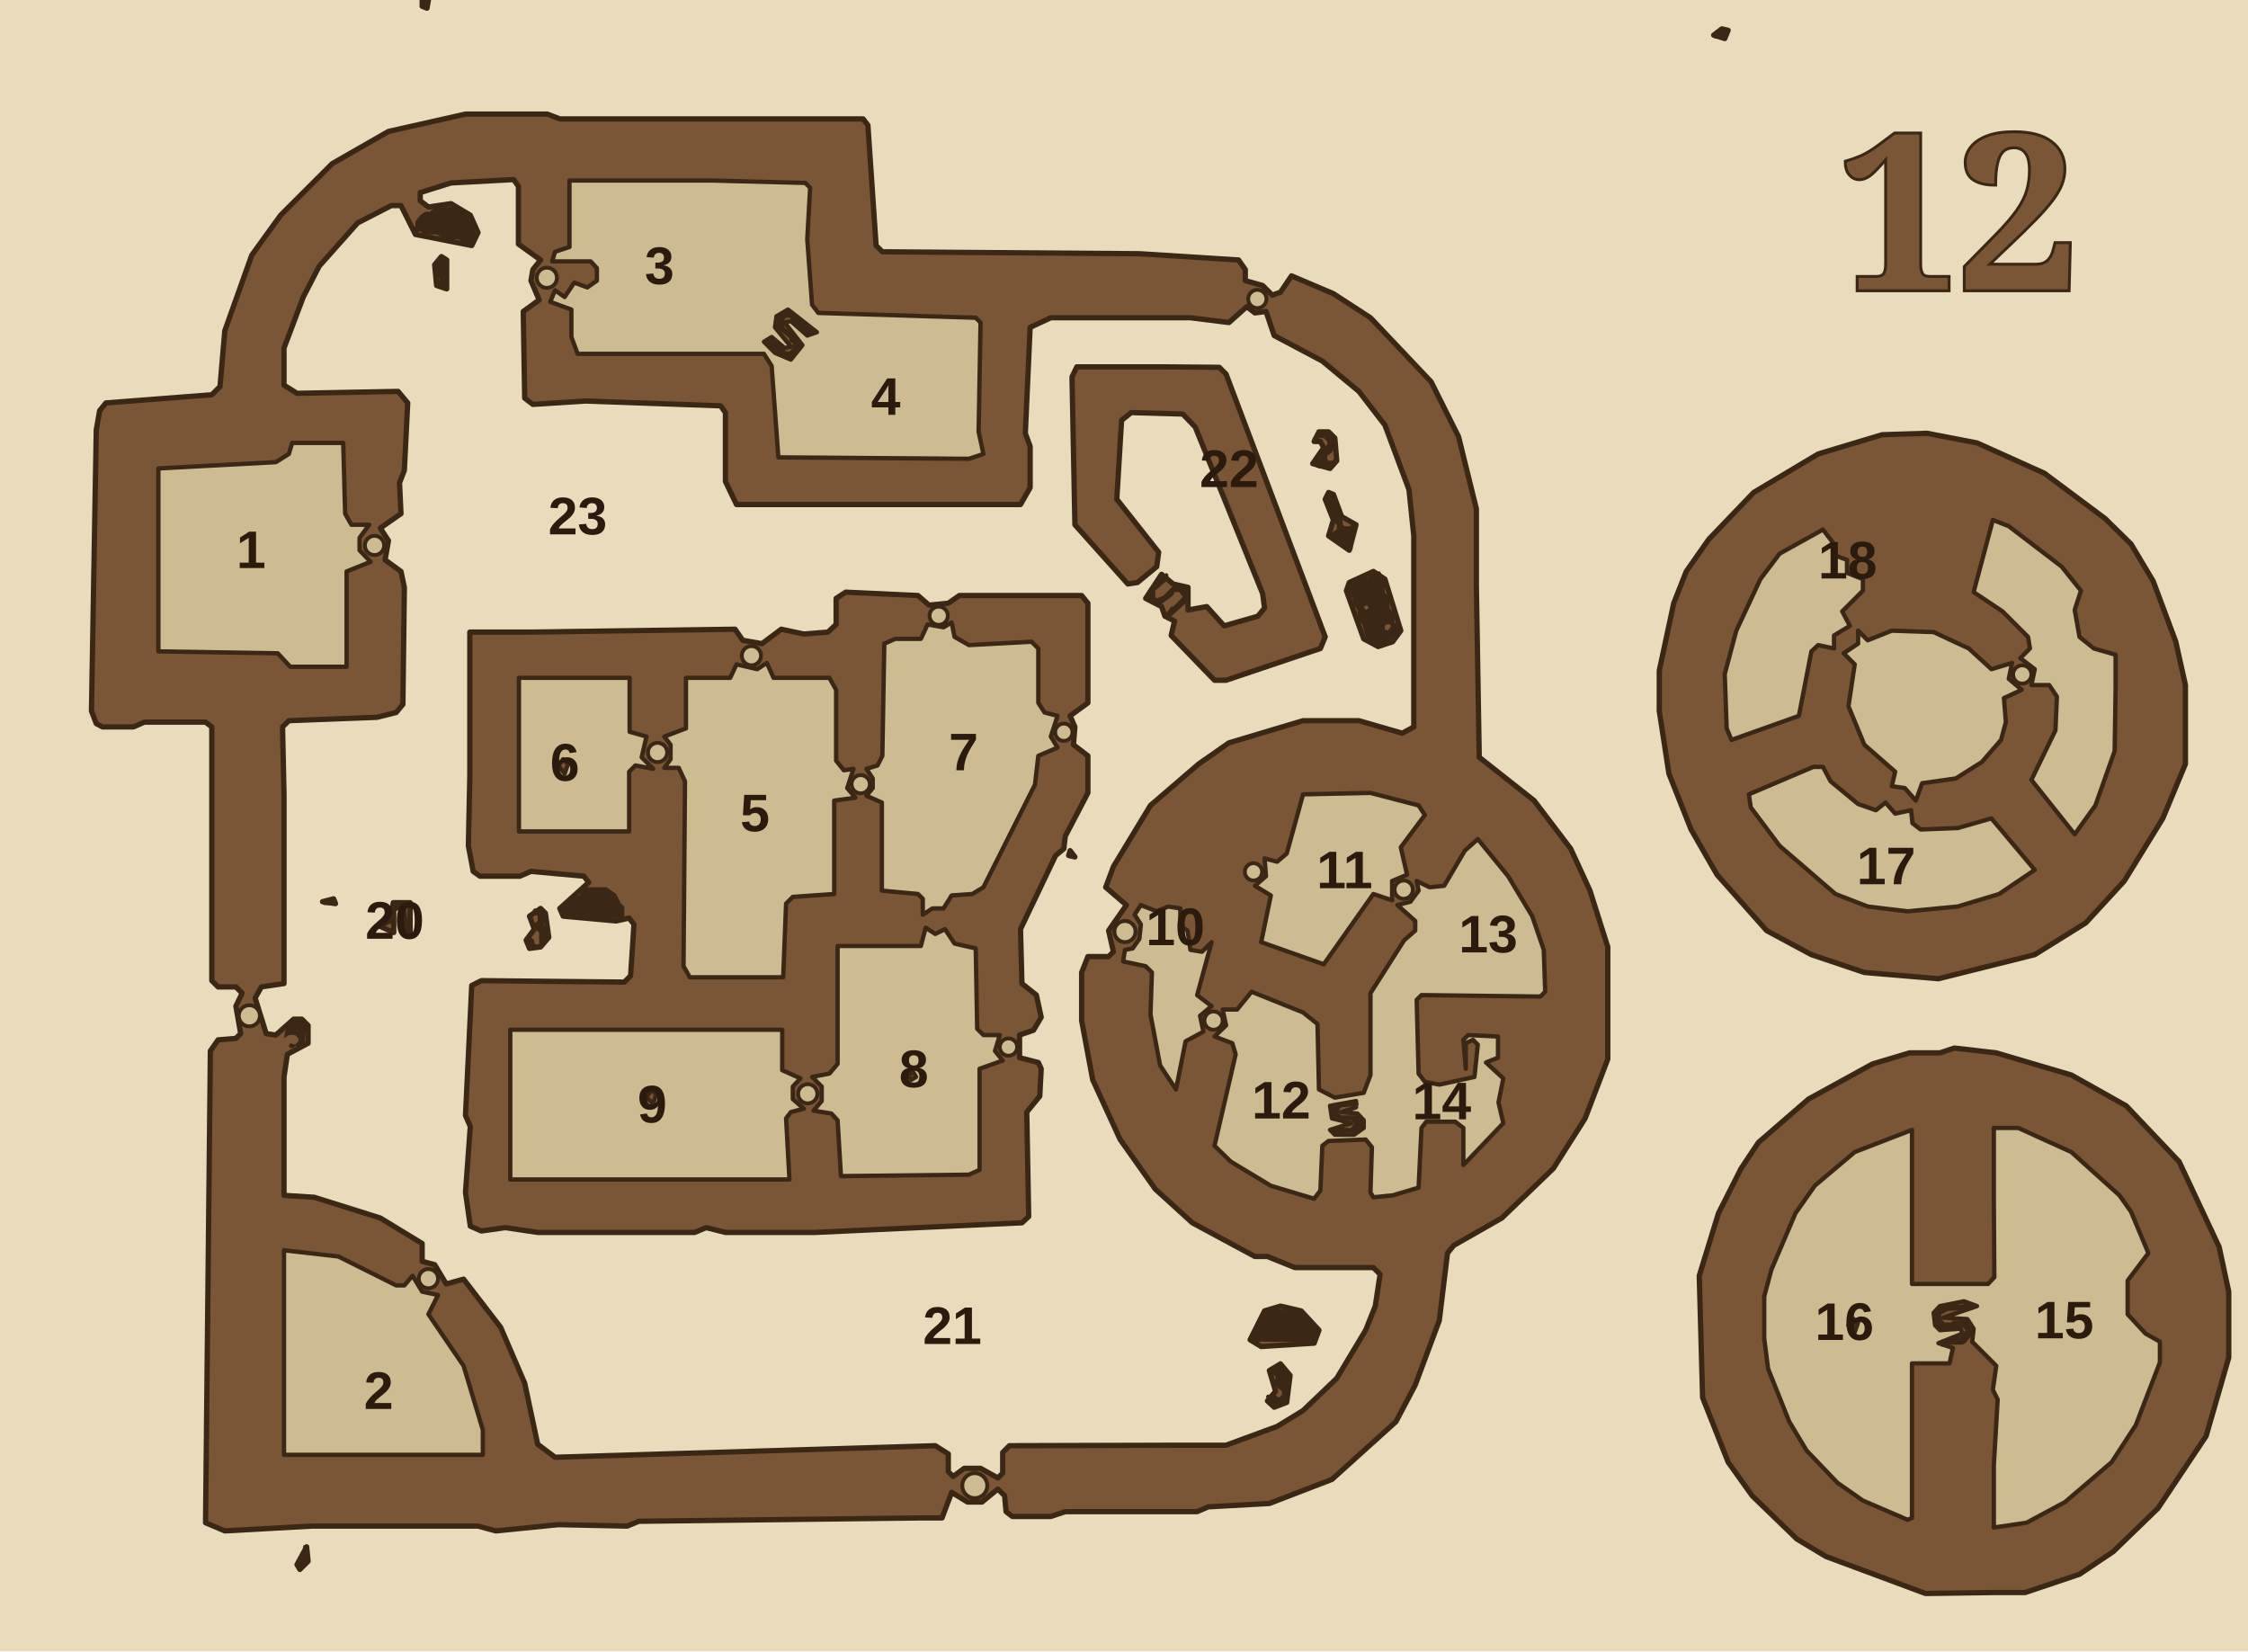
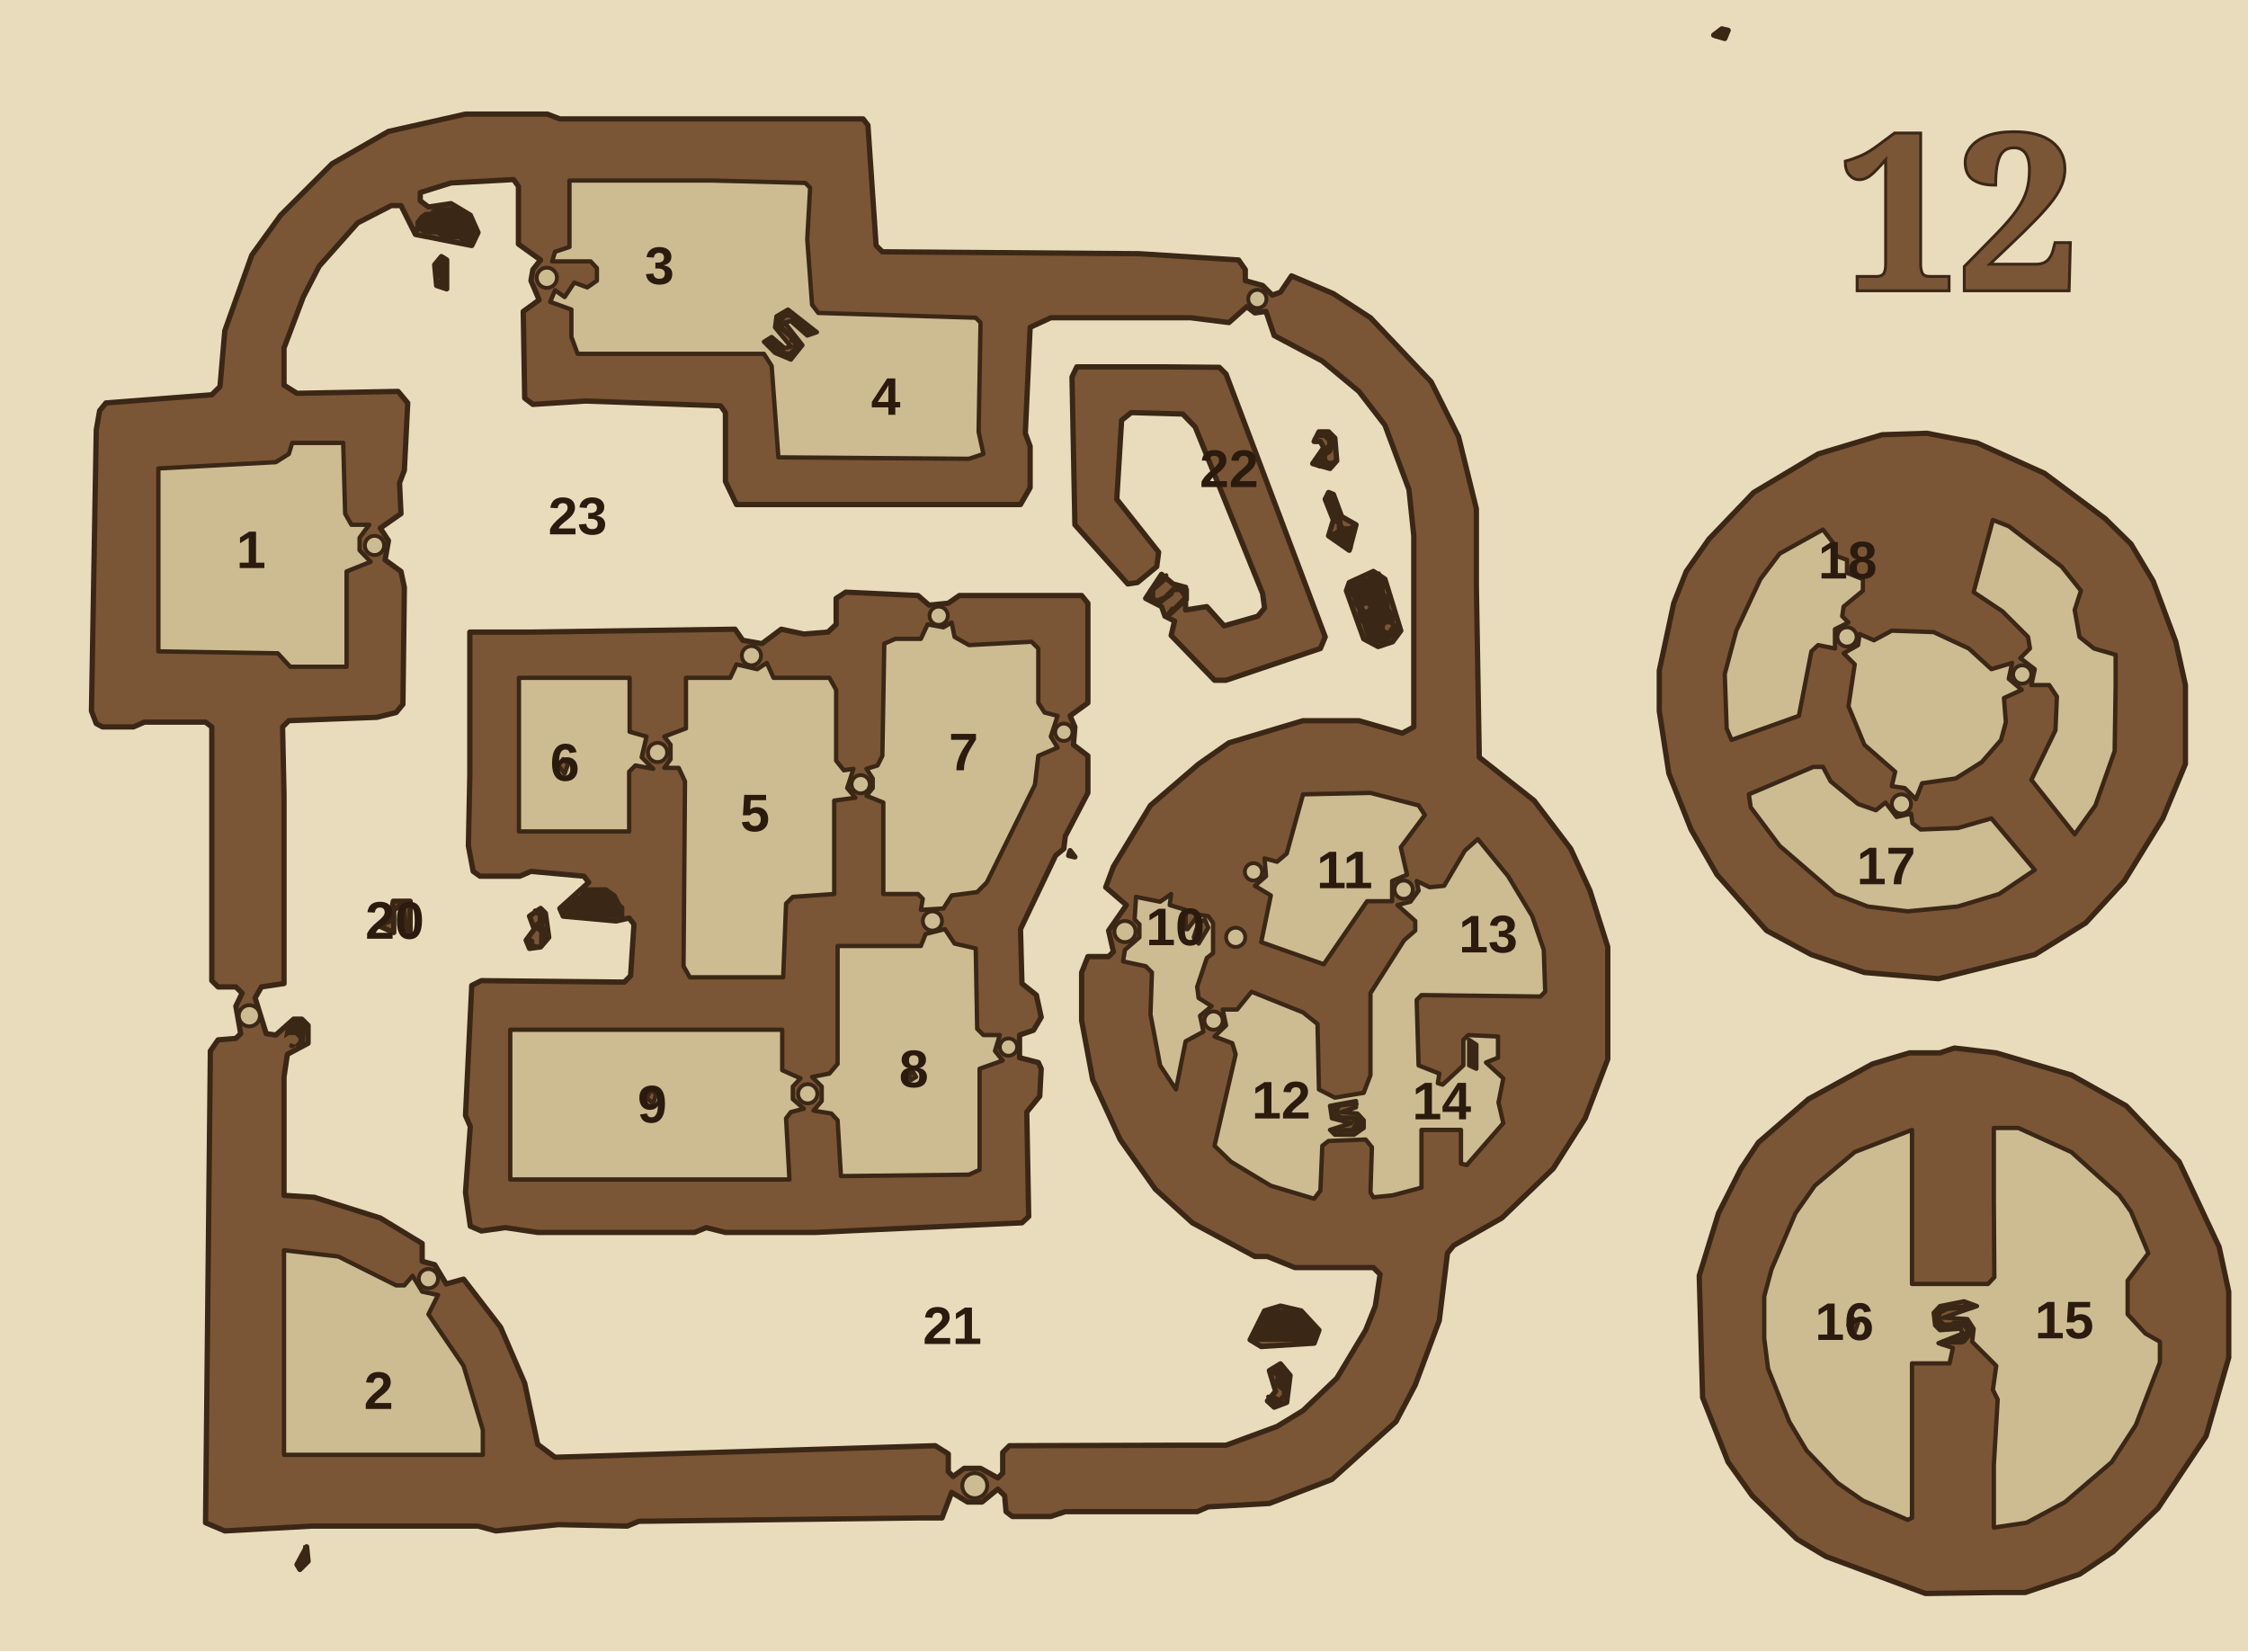
<svg xmlns="http://www.w3.org/2000/svg" viewBox="0 0 467 343" width="467" height="343">
  <rect width="467" height="343" fill="#e9dcbc" />
-   <path d="M63.7 321.3L61.7 325.0L62.3 326.0L64.0 324.3ZM266.0 283.3L263.7 284.7L265.0 289.0L263.3 291.0L264.7 292.3L267.3 291.3L268.0 285.7ZM259.7 278.3L262.0 279.7L273.0 279.0L274.0 276.3L270.3 272.3L266.0 271.3L262.7 272.3ZM396.7 218.7L389.0 221.0L375.7 228.3L365.3 237.3L361.7 242.7L357.0 252.0L353.0 265.0L353.7 290.3L359.0 303.7L364.0 310.7L373.3 319.7L379.3 323.3L400.0 331.0L414.0 330.8L420.7 330.8L432.0 327.0L439.0 322.3L448.3 313.3L458.3 298.3L463.0 282.0L463.0 268.3L461.0 259.0L452.7 241.3L441.7 229.7L430.3 223.3L414.7 218.7L406.0 217.7L403.0 218.7ZM112.3 188.7L110.0 190.3L111.0 193.0L109.3 195.3L110.0 197.0L112.3 196.7L114.0 194.7L113.3 189.7ZM81.7 187.5L81.0 191.3L78.7 192.3L81.8 193.7L81.8 189.0L83.7 187.7L84.3 193.0L85.2 193.7L85.2 187.5ZM67.0 187.3L69.7 187.7L69.3 186.7ZM222.3 176.7L222.0 177.7L223.3 178.0ZM224.7 123.7L199.3 123.7L197.0 125.3L193.0 125.7L190.7 123.7L175.7 123.0L173.7 124.3L173.7 129.7L172.0 131.3L167.0 131.7L162.3 130.7L158.3 133.7L154.3 133.0L152.7 130.7L110.3 131.3L97.6 131.3L97.6 150.3L97.6 161.0L97.3 175.7L98.3 181.0L99.7 182.0L108.0 182.0L110.3 181.0L121.3 182.0L122.3 183.3L116.3 188.7L117.0 190.3L128.0 191.3L130.7 190.7L131.7 192.0L131.0 202.7L129.7 204.0L100.0 203.7L98.0 204.7L96.7 231.7L97.7 234.0L96.7 247.7L97.7 254.7L100.0 255.7L105.0 255.0L111.7 256.0L144.3 256.0L146.7 255.0L150.7 256.0L169.3 256.0L212.3 254.0L213.7 252.7L213.3 231.0L216.0 227.7L216.3 222.0L215.7 220.7L211.8 219.7L211.8 215.0L214.7 214.0L216.3 211.3L215.3 206.7L212.3 204.3L212.0 193.0L219.3 177.7L221.0 176.3L221.3 173.7L226.0 164.7L226.0 157.0L223.0 154.7L223.3 151.0L222.3 148.7L226.0 146.0L226.0 125.3ZM285.3 118.7L280.3 121.0L279.7 122.7L283.3 132.7L286.3 134.3L289.3 133.3L291.0 131.0L287.7 120.3ZM276.0 102.3L275.3 103.7L277.0 108.0L276.0 111.3L280.3 114.3L281.7 109.0L278.7 107.3L277.0 102.7ZM391.0 90.3L377.7 94.3L364.3 102.3L355.0 112.0L350.3 118.7L347.7 125.3L344.7 139.3L344.7 147.7L346.7 160.7L351.3 172.3L356.7 181.7L367.0 193.3L376.3 198.3L387.3 202.0L402.7 203.3L422.7 198.3L433.3 191.7L441.3 183.0L449.3 170.0L454.0 158.7L454.0 142.3L452.0 133.3L447.3 120.7L442.7 113.0L437.3 107.7L424.7 98.3L410.7 92.0L400.3 90.0ZM274.0 89.7L273.0 91.7L274.3 91.7L275.0 93.0L272.7 96.3L276.3 97.3L277.7 95.7L277.3 91.0L276.0 89.7ZM223.7 76.2L222.7 78.3L223.3 109.0L234.3 121.3L236.3 121.0L240.3 117.7L240.7 114.7L232.0 103.7L233.0 87.3L235.0 85.7L245.7 86.0L248.3 88.7L262.3 123.3L262.7 126.3L261.3 128.0L254.3 130.0L250.7 126.0L246.8 126.7L246.8 122.0L243.7 121.3L241.3 119.3L238.0 124.3L241.3 126.0L242.0 128.0L244.0 129.0L243.3 132.0L252.3 141.3L254.7 141.3L274.3 134.7L275.3 132.3L254.7 77.7L253.3 76.3L241.3 76.2ZM91.7 53.3L90.3 55.0L90.7 59.3L92.8 60.0L92.8 54.0ZM69.0 34.0L58.3 44.7L52.3 53.0L46.7 68.7L45.7 80.3L44.0 82.0L22.0 83.7L20.7 85.3L20.0 89.3L19.0 147.7L20.0 150.3L21.3 151.0L27.7 151.0L30.0 150.0L42.7 150.0L44.0 151.0L44.0 203.7L45.3 205.0L49.0 205.0L50.3 206.3L49.0 209.0L50.0 214.7L49.0 215.7L45.3 216.0L43.7 218.3L42.7 316.3L46.7 318.0L64.7 317.0L99.3 317.0L103.0 318.0L116.0 316.7L130.3 317.0L132.7 316.0L191.3 315.3L195.7 315.3L197.7 310.0L201.0 312.0L204.0 312.0L207.3 309.3L208.7 310.7L209.0 314.0L210.3 315.0L218.3 315.0L221.3 314.0L248.7 314.0L251.0 313.0L263.7 312.3L276.7 307.3L290.0 295.3L294.0 287.7L299.0 274.3L300.7 260.3L302.0 258.7L312.0 253.0L322.7 242.7L329.3 232.3L334.0 220.0L334.0 196.7L330.3 185.0L326.3 176.3L318.7 166.3L307.3 157.3L306.7 121.7L306.7 105.7L303.0 90.7L297.3 79.3L284.7 66.0L277.0 61.0L268.3 57.3L266.0 60.7L264.3 61.3L262.3 59.3L258.7 58.3L258.7 56.0L257.3 54.0L236.7 52.7L183.3 52.3L182.0 51.0L180.3 26.0L179.3 24.7L116.3 24.7L113.7 23.7L96.7 23.7L80.7 27.3ZM74.3 46.3L81.3 42.7L83.3 42.7L86.3 48.7L98.0 51.0L99.3 48.3L97.7 44.7L93.7 42.3L89.0 43.0L87.3 41.7L87.3 40.0L93.7 38.0L106.7 37.3L107.7 38.7L107.7 50.7L112.3 54.0L110.7 56.0L110.3 58.3L112.0 62.3L108.7 64.7L109.0 82.7L110.7 84.0L121.7 83.3L149.7 84.3L150.7 85.7L150.7 100.0L153.0 104.8L212.0 104.8L214.0 101.3L214.0 92.7L213.0 90.0L214.0 68.0L218.3 66.0L247.3 66.0L255.3 67.0L259.0 63.7L260.7 65.0L263.0 64.7L264.7 69.7L274.7 75.0L282.3 81.3L287.7 88.3L292.7 101.7L293.7 111.3L293.7 151.0L291.3 152.3L282.3 149.7L270.7 149.7L255.3 154.3L249.0 158.7L239.0 167.3L231.3 180.0L229.7 184.3L234.0 188.0L230.3 193.3L231.3 197.7L230.3 198.7L226.0 198.7L224.7 202.0L224.7 212.0L227.0 224.3L232.7 236.7L240.0 247.0L247.7 254.0L260.7 261.0L263.3 261.0L269.0 263.3L285.3 263.3L286.7 264.7L285.7 271.3L283.7 276.3L277.7 286.3L270.7 293.0L265.3 296.3L254.7 300.2L244.7 300.2L209.7 300.3L208.3 301.7L208.3 306.0L207.3 307.0L203.7 305.0L200.3 305.0L198.0 306.7L197.0 305.7L197.0 302.0L194.3 300.3L115.3 302.7L111.7 300.0L109.0 287.3L104.0 275.7L96.3 265.7L92.7 266.7L90.3 262.7L87.7 262.0L87.7 258.3L79.0 253.0L65.3 248.7L59.0 248.3L59.0 223.7L59.7 219.0L64.0 216.7L64.0 213.0L62.7 211.7L61.0 211.7L57.3 215.0L55.3 214.7L53.0 207.3L54.3 205.0L59.0 204.3L59.0 183.3L59.0 165.0L58.7 151.0L60.0 149.7L78.3 149.0L82.3 148.0L83.7 146.3L84.0 122.0L83.3 118.7L80.0 116.3L80.7 112.3L79.0 109.7L83.3 106.7L83.0 100.3L84.0 97.7L84.7 83.7L82.7 81.3L61.7 81.7L59.0 80.0L59.0 72.3L63.0 61.7L66.3 55.3ZM359.0 6.3L357.7 6.0L356.0 7.3L358.3 8.0ZM87.7 0.0L87.7 1.3L88.7 1.7L89.0 0.0Z" fill="#7a5636" fill-rule="evenodd" stroke="#3b2716" stroke-width="1.1" stroke-linejoin="round" />
-   <path d="M59.0 259.7L59.0 274.3L59.0 302.2L100.3 302.2L100.3 297.0L96.3 283.7L89.0 273.0L91.0 269.0L87.7 268.3L85.7 265.0L84.0 267.0L82.3 267.0L70.3 261.0ZM419.3 234.3L414.2 234.3L414.2 249.3L414.3 265.3L413.0 266.7L397.2 266.7L397.2 234.7L385.3 239.3L377.0 246.3L373.0 252.0L368.0 263.7L366.5 269.3L366.5 278.0L367.3 284.3L371.7 295.3L375.3 301.3L381.7 308.0L387.0 311.7L396.3 315.7L397.2 315.3L397.2 283.2L405.0 283.2L405.7 280.0L402.7 279.0L407.7 277.0L407.3 276.0L403.0 276.3L402.0 275.3L401.7 272.7L403.0 271.3L408.0 270.3L410.7 271.3L403.7 273.7L408.7 274.0L410.0 276.0L409.7 278.7L414.7 283.7L414.0 288.7L415.0 290.7L414.2 304.3L414.2 317.3L421.0 316.3L429.0 312.0L438.7 303.7L443.7 296.0L448.7 283.0L448.7 278.7L445.7 277.0L442.0 273.0L442.0 266.0L446.3 260.3L442.7 251.7L440.3 248.3L430.3 239.3ZM384.7 273.7L386.0 274.7L385.3 276.7L384.0 275.3ZM106.0 213.9L106.0 245.0L164.0 245.0L163.3 232.3L164.3 231.0L167.0 230.3L164.7 228.3L164.7 225.7L166.3 224.0L162.5 222.3L162.5 213.9L151.0 213.9L128.7 213.9ZM135.3 226.3L136.3 227.3L135.7 229.3L134.3 228.0ZM196.3 193.0L194.3 194.0L192.3 192.7L191.3 196.5L174.0 196.5L174.0 221.0L172.3 223.0L168.7 223.7L170.7 225.7L170.7 228.7L169.0 230.7L172.7 231.3L174.0 232.7L174.7 244.3L201.3 244.0L203.5 243.0L203.5 222.0L208.3 220.3L206.7 218.3L207.7 215.0L204.3 215.0L203.0 213.7L202.7 197.0L198.3 196.0ZM188.7 223.3L189.7 222.7L190.3 223.7L189.3 224.3ZM237.0 188.0L235.7 190.0L237.0 192.0L236.7 195.0L235.3 197.0L233.7 197.3L233.3 199.7L238.0 200.7L239.3 202.0L239.0 210.7L241.0 221.3L244.3 226.3L246.3 216.3L250.0 214.3L249.3 211.0L251.7 209.0L248.7 206.7L251.7 195.7L249.7 197.7L247.3 197.3L246.7 193.3L245.2 192.3L245.2 188.7L242.7 188.3L240.3 189.3ZM307.0 174.3L304.3 176.7L300.0 184.0L297.0 184.3L294.3 183.0L294.7 185.0L293.0 187.3L290.3 188.0L294.0 191.3L294.0 193.3L291.7 195.3L284.7 206.3L284.7 223.3L283.3 227.0L277.3 228.0L274.0 226.3L273.7 212.7L270.7 210.3L260.0 206.0L257.0 209.7L254.0 209.7L254.7 213.0L252.3 215.3L256.0 216.7L256.7 219.0L252.3 238.0L255.7 241.3L264.0 246.3L273.0 249.0L274.3 247.3L274.7 238.0L276.0 237.0L283.7 236.7L285.0 238.3L284.7 247.7L285.3 248.7L289.3 248.3L294.7 246.7L295.3 234.3L296.3 233.0L302.3 233.0L304.0 234.3L304.0 242.0L312.3 233.3L311.3 229.0L312.3 224.0L308.7 220.7L311.2 219.7L311.2 215.3L305.0 215.0L304.0 216.0L304.5 222.0L304.5 216.7L306.0 216.0L307.0 217.0L306.3 223.7L299.0 225.3L296.0 224.7L294.7 223.0L294.3 207.7L295.3 206.7L320.0 207.0L321.0 206.0L320.7 197.3L318.3 190.3L313.3 182.0ZM276.3 229.7L281.7 228.7L281.7 230.0L278.7 231.0L282.0 231.3L283.3 232.7L283.3 234.3L281.3 235.7L277.3 235.7L276.3 234.7L280.7 233.3L276.7 232.3ZM294.7 167.3L284.7 164.7L270.7 165.0L267.3 177.3L265.3 179.0L262.7 178.3L263.0 182.0L260.7 184.0L264.0 186.0L262.0 195.7L275.0 200.3L285.3 185.7L289.2 187.0L289.2 183.0L292.3 181.7L291.0 176.0L296.0 169.3ZM363.3 165.0L363.7 167.7L369.7 175.7L381.3 185.7L388.0 188.3L396.3 189.3L406.7 188.3L415.3 185.7L422.7 180.7L413.7 170.0L406.7 172.0L399.0 172.3L397.3 171.0L397.0 168.3L393.7 169.0L391.7 166.7L389.7 168.3L386.0 167.0L380.3 162.3L378.7 159.3L376.7 159.3ZM107.8 140.8L107.8 172.7L130.7 172.7L130.7 160.3L132.0 159.0L135.7 159.7L133.3 157.3L134.3 153.0L130.8 152.0L130.8 140.8L118.3 140.8ZM117.0 157.7L118.0 158.7L117.3 160.7L116.0 159.0ZM172.3 140.8L160.7 140.8L159.3 137.7L157.3 139.0L153.0 138.0L151.7 140.8L142.5 140.8L142.5 151.3L138.0 153.0L139.3 154.7L139.3 157.7L138.0 159.5L141.0 159.5L142.3 162.3L142.0 200.7L143.3 203.0L162.7 203.0L163.3 187.7L164.7 186.3L173.3 185.7L173.3 166.3L177.7 165.7L176.0 163.7L177.3 159.7L175.3 160.0L173.7 158.0L173.7 143.3ZM386.0 131.0L386.0 133.7L383.0 135.7L385.3 138.0L384.0 146.7L387.3 154.7L393.7 160.3L393.0 163.3L395.7 163.7L398.0 166.3L399.3 162.7L406.3 161.7L411.7 158.3L415.7 153.7L416.7 150.0L416.3 145.0L420.0 143.3L417.3 141.0L418.0 137.7L413.7 139.0L409.0 134.7L401.7 131.3L393.0 131.0L388.0 133.0ZM214.3 133.3L201.3 134.0L198.3 132.3L197.7 129.3L196.0 130.3L192.7 129.7L191.3 132.7L186.0 132.7L183.7 133.7L183.3 157.0L182.3 159.0L180.0 159.7L181.3 161.7L181.3 163.7L180.0 165.3L183.2 166.7L183.2 185.0L190.7 185.7L191.7 186.7L191.7 190.0L193.7 188.7L196.0 188.7L197.7 186.0L202.0 185.7L204.3 184.3L215.0 163.0L215.7 157.0L219.7 155.3L218.3 153.0L219.7 148.7L217.0 148.0L215.7 146.0L215.7 134.7ZM378.7 110.0L369.7 115.0L365.7 120.3L360.7 131.0L358.3 140.0L358.7 151.3L359.7 153.7L373.7 148.7L376.3 135.3L377.7 134.0L381.0 134.7L381.0 132.0L384.3 130.0L382.7 127.0L387.0 122.7L387.0 120.3L383.7 119.0L383.7 116.3L381.0 115.3L381.0 113.0ZM414.0 108.0L410.0 123.0L416.0 127.0L421.3 132.3L421.7 134.7L419.7 136.7L422.7 139.0L422.0 142.3L425.7 142.3L427.3 144.7L427.0 151.7L422.0 162.0L431.0 173.3L435.3 167.3L439.3 156.0L439.5 142.7L439.5 136.0L435.0 134.7L432.0 132.3L431.0 126.7L432.3 122.7L428.3 117.7L417.3 109.3ZM71.3 92.0L60.7 92.0L60.0 94.3L57.3 96.0L32.9 97.3L32.9 118.7L32.9 135.3L57.7 135.7L60.3 138.5L72.0 138.5L72.0 118.7L77.0 116.7L74.7 114.3L74.7 111.7L76.7 109.0L73.0 109.0L71.7 106.7ZM118.3 37.5L118.3 51.3L115.3 52.3L114.7 54.3L122.7 54.3L124.0 55.7L124.0 58.3L122.0 59.7L119.3 58.7L117.3 61.7L115.3 60.3L114.3 62.7L118.7 64.3L118.7 70.0L120.0 73.5L158.7 73.5L160.3 76.0L161.7 95.0L201.3 95.3L204.3 94.3L203.3 89.7L203.7 67.0L202.7 66.0L170.0 65.0L168.7 63.3L167.7 49.7L168.3 39.0L167.3 38.0L148.0 37.5ZM163.7 64.3L169.7 69.0L167.7 69.7L164.3 66.7L163.0 67.0L166.7 71.7L164.3 74.7L161.0 73.3L158.7 71.0L160.3 70.0L163.0 72.3L164.3 72.0L161.0 68.0L161.3 65.7Z" fill="#cdbb92" fill-rule="evenodd" stroke="#3b2716" stroke-width=".9" stroke-linejoin="round" />
-   <path d="M63.7 321.0L63.0 321.0L62.7 324.3L61.7 325.0L61.7 325.7L62.0 326.0L62.7 326.0L64.0 324.3ZM266.3 283.7L265.0 283.7L264.7 284.3L263.7 285.0L263.7 285.7L264.7 285.7L265.0 286.0L264.7 287.7L266.3 289.0L266.3 289.7L265.7 290.3L264.7 289.7L263.3 289.7L263.0 290.0L263.3 291.0L264.0 291.7L265.7 291.7L267.0 290.7L268.0 289.3L268.0 288.3L267.3 287.3L267.7 285.0L267.3 284.3ZM260.0 276.7L260.0 278.3L260.3 278.7L269.0 278.7L269.3 279.0L272.7 279.0L273.7 277.3L273.7 276.0L271.0 273.0L270.3 273.0L269.3 272.0L263.7 272.0L262.0 273.3L262.0 274.0ZM410.3 271.0L409.7 270.7L408.0 270.7L407.7 271.0L404.3 271.0L403.0 271.7L402.0 272.7L402.0 273.3L401.7 273.7L402.3 275.3L403.0 276.0L407.7 275.7L408.3 276.3L407.3 277.7L403.3 278.3L403.0 278.7L403.0 279.3L403.3 279.7L404.7 279.7L405.0 279.3L407.7 279.3L408.3 279.0L409.7 277.3L409.7 276.0L409.0 274.3L405.7 274.3L405.3 274.7L404.0 274.7L403.3 274.0L403.3 273.0L404.7 272.3L410.0 272.0L410.3 271.7ZM276.3 230.0L276.3 231.7L276.7 232.0L278.3 232.7L280.7 232.7L281.3 233.3L280.7 234.3L278.3 234.3L278.0 234.0L276.7 234.3L276.7 235.0L277.0 235.3L278.0 235.3L278.3 235.7L279.0 235.3L281.3 235.3L283.0 234.3L283.3 233.7L282.7 232.0L282.0 231.7L278.7 231.7L278.3 231.3L278.3 230.3L278.7 230.0L282.0 229.7L282.3 229.3L282.0 229.0L278.3 229.0ZM60.7 212.0L59.3 214.0L59.0 215.7L60.0 215.0L61.3 215.0L62.0 215.7L62.0 216.3L61.3 217.0L60.3 216.7L60.0 217.3L60.3 217.7L61.0 217.7L61.3 217.3L63.0 217.7L63.7 217.0L63.3 216.3L63.7 212.3L63.3 212.0ZM112.3 188.7L111.0 188.7L110.7 189.0L110.7 189.7L110.0 190.0L110.0 190.7L110.3 190.7L110.7 190.0L111.3 190.0L111.7 190.3L111.7 191.3L110.7 192.0L110.7 192.7L112.0 193.7L112.0 196.0L111.7 196.3L111.0 196.0L111.0 195.3L110.3 194.7L109.3 195.3L109.3 196.3L110.0 197.0L110.7 197.0L111.0 196.7L112.7 196.7L112.7 196.0L114.0 194.7L114.0 193.3L113.0 192.3L113.3 190.0ZM67.0 187.0L67.0 187.7L67.3 188.0L69.3 188.0L70.0 187.7L70.0 187.0L69.3 186.7L67.3 186.7ZM117.0 188.3L117.0 190.0L117.3 190.7L120.7 191.0L122.0 190.3L122.3 190.7L125.0 190.7L125.3 191.0L125.7 190.7L128.7 190.7L129.0 191.0L129.7 191.0L129.7 188.3L129.0 187.7L128.0 185.7L126.0 184.3L122.0 184.3L121.3 184.7L120.3 186.0L119.3 186.0ZM242.3 119.0L238.7 122.3L238.3 123.0L238.3 124.7L240.0 125.7L241.0 125.7L243.7 123.7L244.0 123.0L245.0 123.0L245.7 124.0L243.7 126.0L243.3 126.0L242.0 127.7L242.3 128.3L243.0 128.3L247.0 124.7L247.0 122.3L246.0 121.7L243.7 121.7L241.7 123.7L240.3 124.3L240.0 124.0L240.0 122.7L242.3 120.7L242.7 120.0L242.7 119.3ZM285.3 118.7L284.0 120.0L282.3 120.0L281.3 121.0L280.7 121.0L280.0 121.7L280.0 123.3L281.0 124.3L281.0 125.3L282.0 126.7L282.0 128.0L282.3 128.3L282.3 129.0L283.0 129.7L284.0 133.3L285.0 134.0L285.7 134.0L286.0 133.7L286.7 133.7L287.0 134.0L287.3 133.7L288.0 133.7L289.0 132.7L290.0 132.7L290.3 132.3L290.7 130.0L289.7 129.3L289.7 127.7L288.7 126.3L288.7 124.3L287.7 123.0L287.7 121.0L287.0 120.3L287.0 119.3L286.7 118.7ZM287.7 130.7L287.7 130.0L288.0 129.7L288.7 129.7L289.0 130.0L288.3 131.0ZM283.3 126.0L284.0 125.7L284.3 126.3L283.7 126.7ZM276.3 102.0L275.3 103.0L275.3 103.7L275.7 104.0L275.7 105.0L276.7 106.7L277.0 108.3L277.7 109.0L277.7 110.0L276.0 111.0L276.0 111.7L276.3 112.0L278.0 112.0L279.7 114.3L280.7 114.3L281.0 114.0L281.0 111.3L281.7 110.3L281.7 109.0L281.3 108.7L280.3 109.3L279.3 109.3L279.0 109.0L278.7 107.0L278.0 106.3L278.0 105.0L277.3 104.3L277.0 102.7ZM274.0 89.7L272.7 91.0L272.7 91.7L273.3 91.7L274.0 91.0L275.0 91.0L275.7 91.7L275.7 92.3L274.3 94.0L274.3 95.0L273.7 95.7L273.0 95.7L272.7 96.0L272.7 96.7L274.0 97.3L276.3 97.3L277.0 97.0L277.7 95.7L277.7 95.0L276.7 95.7L276.0 95.7L275.7 95.3L275.7 94.7L276.7 94.0L277.0 93.3L277.3 91.0L276.0 89.7ZM163.7 64.7L163.3 65.0L162.3 65.0L161.0 67.0L161.3 67.3L161.3 68.0L164.0 70.3L164.0 71.0L164.7 71.3L164.7 72.3L164.0 73.0L163.3 73.0L160.3 70.3L159.3 70.3L159.0 70.7L159.0 71.3L162.7 74.0L164.3 74.3L166.0 73.0L166.3 71.7L165.3 70.0L163.0 68.0L162.7 66.7L163.3 66.0L164.0 66.0L167.7 69.3L169.3 69.3L169.3 68.7L164.7 64.7ZM91.7 53.3L90.7 54.7L91.0 57.7L91.3 58.0L90.7 59.0L90.7 59.7L92.3 60.3L93.0 59.7L93.0 54.7L92.7 54.3L92.7 53.3ZM86.3 46.0L86.3 47.0L86.0 47.3L86.0 48.3L86.3 48.7L87.3 48.0L88.0 48.7L90.7 48.7L92.3 49.7L95.3 49.7L96.0 50.3L97.7 50.7L98.0 51.0L98.7 50.7L99.0 50.0L99.0 49.3L98.7 49.0L98.7 47.3L97.7 45.0L95.0 43.0L90.3 43.0L89.3 44.0L88.3 44.0L87.3 44.7ZM359.0 6.0L357.7 6.0L357.0 6.7L356.3 6.7L356.0 7.0L356.0 7.7L356.3 8.0L358.3 8.0L359.0 7.3ZM89.0 0.0L87.7 0.0L87.7 1.3L88.3 2.0L89.0 1.3Z" fill="#3b2716" fill-rule="evenodd" />
+   <path d="M63.7 321.3L61.7 325.0L62.3 326.0L64.0 324.3ZM266.0 283.3L263.7 284.7L265.0 289.0L263.3 291.0L264.7 292.3L267.3 291.3L268.0 285.7ZM259.7 278.3L262.0 279.7L273.0 279.0L274.0 276.3L270.3 272.3L266.0 271.3L262.7 272.3ZM396.7 218.7L389.0 221.0L375.7 228.3L365.3 237.3L361.7 242.7L357.0 252.0L353.0 265.0L353.7 290.3L359.0 303.7L364.0 310.7L373.3 319.7L379.3 323.3L400.0 331.0L414.0 330.8L420.7 330.8L432.0 327.0L439.0 322.3L448.3 313.3L458.3 298.3L463.0 282.0L463.0 268.3L461.0 259.0L452.7 241.3L441.7 229.7L430.3 223.3L414.7 218.7L406.0 217.7L403.0 218.7ZM112.3 188.7L110.0 190.3L111.0 193.0L109.3 195.3L110.0 197.0L112.3 196.7L114.0 194.7L113.3 189.7ZM81.7 187.2L81.0 191.3L78.7 192.3L81.8 193.7L81.8 189.0L83.7 187.7L84.3 193.0L85.2 193.7L85.2 187.2ZM222.3 176.7L222.0 177.7L223.3 178.0ZM224.7 123.7L199.3 123.7L197.0 125.3L193.0 125.7L190.7 123.7L175.7 123.0L173.7 124.3L173.7 129.7L172.0 131.3L167.0 131.7L162.3 130.7L158.3 133.7L154.3 133.0L152.7 130.7L110.3 131.3L97.6 131.3L97.6 150.3L97.6 161.0L97.3 175.7L98.3 181.0L99.7 182.0L108.0 182.0L110.3 181.0L121.3 182.0L122.3 183.3L116.3 188.7L117.0 190.3L128.0 191.3L130.7 190.7L131.7 192.0L131.0 202.7L129.7 204.0L100.0 203.7L98.0 204.7L96.7 231.7L97.7 234.0L96.7 247.7L97.7 254.7L100.0 255.7L105.0 255.0L111.7 256.0L144.3 256.0L146.7 255.0L150.7 256.0L169.3 256.0L212.3 254.0L213.7 252.7L213.3 231.0L216.0 227.7L216.3 222.0L215.7 220.7L211.8 219.7L211.8 215.0L214.7 214.0L216.3 211.3L215.3 206.7L212.3 204.3L212.0 193.0L219.3 177.7L221.0 176.3L221.3 173.7L226.0 164.7L226.0 157.0L223.0 154.7L223.3 151.0L222.3 148.7L226.0 146.0L226.0 125.3ZM285.3 118.7L280.3 121.0L279.7 122.7L283.3 132.7L286.3 134.3L289.3 133.3L291.0 131.0L287.7 120.3ZM276.0 102.3L275.3 103.7L277.0 108.0L276.0 111.3L280.3 114.3L281.7 109.0L278.7 107.3L277.0 102.7ZM391.0 90.3L377.7 94.3L364.3 102.3L355.0 112.0L350.3 118.7L347.7 125.3L344.7 139.3L344.7 147.7L346.7 160.7L351.3 172.3L356.7 181.7L367.0 193.3L376.3 198.3L387.3 202.0L402.7 203.3L422.7 198.3L433.3 191.7L441.3 183.0L449.3 170.0L454.0 158.7L454.0 142.3L452.0 133.3L447.3 120.7L442.7 113.0L437.3 107.7L424.7 98.3L410.7 92.0L400.3 90.0ZM274.0 89.7L273.0 91.7L274.3 91.7L275.0 93.0L272.7 96.3L276.3 97.3L277.7 95.7L277.3 91.0L276.0 89.7ZM223.7 76.2L222.7 78.3L223.3 109.0L234.3 121.3L236.3 121.0L240.3 117.7L240.7 114.7L232.0 103.7L233.0 87.3L235.0 85.7L245.7 86.0L248.3 88.7L262.3 123.3L262.7 126.3L261.3 128.0L254.3 130.0L250.7 126.0L246.3 126.7L246.3 122.0L243.7 121.3L241.3 119.3L238.0 124.3L241.3 126.0L242.0 128.0L244.0 129.0L243.3 132.0L252.3 141.3L254.7 141.3L274.3 134.7L275.3 132.3L254.7 77.7L253.3 76.3L241.3 76.2ZM91.7 53.3L90.3 55.0L90.7 59.3L92.8 60.0L92.8 54.0ZM69.0 34.0L58.3 44.7L52.3 53.0L46.7 68.7L45.7 80.3L44.0 82.0L22.0 83.7L20.7 85.3L20.0 89.3L19.0 147.7L20.0 150.3L21.3 151.0L27.7 151.0L30.0 150.0L42.7 150.0L44.0 151.0L44.0 203.7L45.3 205.0L49.0 205.0L50.3 206.3L49.0 209.0L50.0 214.7L49.0 215.7L45.3 216.0L43.7 218.3L42.7 316.3L46.7 318.0L64.7 317.0L99.3 317.0L103.0 318.0L116.0 316.7L130.3 317.0L132.7 316.0L191.3 315.3L195.7 315.3L197.7 310.0L201.0 312.0L204.0 312.0L207.3 309.3L208.7 310.7L209.0 314.0L210.3 315.0L218.3 315.0L221.3 314.0L248.7 314.0L251.0 313.0L263.7 312.3L276.7 307.3L290.0 295.3L294.0 287.7L299.0 274.3L300.7 260.3L302.0 258.7L312.0 253.0L322.7 242.7L329.3 232.3L334.0 220.0L334.0 196.7L330.3 185.0L326.3 176.3L318.7 166.3L307.3 157.3L306.7 121.7L306.7 105.7L303.0 90.7L297.3 79.3L284.7 66.0L277.0 61.0L268.3 57.3L266.0 60.7L264.3 61.3L262.3 59.3L258.7 58.3L258.7 56.0L257.3 54.0L236.7 52.7L183.3 52.3L182.0 51.0L180.3 26.0L179.3 24.7L116.3 24.7L113.7 23.7L96.7 23.7L80.7 27.3ZM74.3 46.3L81.3 42.7L83.3 42.7L86.3 48.7L98.0 51.0L99.3 48.3L97.7 44.7L93.7 42.3L89.0 43.0L87.3 41.7L87.3 40.0L93.7 38.0L106.7 37.3L107.7 38.7L107.7 50.7L112.3 54.0L110.7 56.0L110.3 58.3L112.0 62.3L108.7 64.7L109.0 82.7L110.7 84.0L121.7 83.3L149.7 84.3L150.7 85.7L150.7 100.0L153.0 104.8L212.0 104.8L214.0 101.3L214.0 92.7L213.0 90.0L214.0 68.0L218.3 66.0L247.3 66.0L255.3 67.0L259.0 63.7L260.7 65.0L263.0 64.7L264.7 69.7L274.7 75.0L282.3 81.3L287.7 88.3L292.7 101.7L293.7 111.3L293.7 151.0L291.3 152.3L282.3 149.7L270.7 149.7L255.3 154.3L249.0 158.7L239.0 167.3L231.3 180.0L229.7 184.3L234.0 188.0L230.3 193.3L231.3 197.7L230.3 198.7L226.0 198.7L224.7 202.0L224.7 212.0L227.0 224.3L232.7 236.7L240.0 247.0L247.7 254.0L260.7 261.0L263.3 261.0L269.0 263.3L285.3 263.3L286.7 264.7L285.7 271.3L283.7 276.3L277.7 286.3L270.7 293.0L265.3 296.3L254.7 300.2L244.7 300.2L209.7 300.3L208.3 301.7L208.3 306.0L207.3 307.0L203.7 305.0L200.3 305.0L198.0 306.7L197.0 305.7L197.0 302.0L194.3 300.3L115.3 302.7L111.7 300.0L109.0 287.3L104.0 275.7L96.3 265.7L92.7 266.7L90.3 262.7L87.7 262.0L87.7 258.3L79.0 253.0L65.3 248.7L59.0 248.3L59.0 223.7L59.7 219.0L64.0 216.7L64.0 213.0L62.7 211.7L61.0 211.7L57.3 215.0L55.3 214.7L53.0 207.3L54.3 205.0L59.0 204.3L59.0 183.3L59.0 165.0L58.7 151.0L60.0 149.7L78.3 149.0L82.3 148.0L83.7 146.3L84.0 122.0L83.3 118.7L80.0 116.3L80.7 112.3L79.0 109.7L83.3 106.7L83.0 100.3L84.0 97.7L84.7 83.7L82.7 81.3L61.7 81.7L59.0 80.0L59.0 72.3L63.0 61.7L66.3 55.3ZM359.0 6.3L357.7 6.0L356.0 7.3L358.3 8.0Z" fill="#7a5636" fill-rule="evenodd" stroke="#3b2716" stroke-width="1.1" stroke-linejoin="round" />
+   <path d="M59.0 259.7L59.0 274.3L59.0 302.2L100.3 302.2L100.3 297.0L96.3 283.7L89.0 273.0L91.0 269.0L87.7 268.3L85.7 265.0L84.0 267.0L82.3 267.0L70.3 261.0ZM419.3 234.3L414.2 234.3L414.2 249.3L414.3 265.3L413.0 266.7L397.2 266.7L397.2 234.7L385.3 239.3L377.0 246.3L373.0 252.0L368.0 263.7L366.5 269.3L366.5 278.0L367.3 284.3L371.7 295.3L375.3 301.3L381.7 308.0L387.0 311.7L396.3 315.7L397.2 315.3L397.2 283.2L405.0 283.2L405.7 280.0L402.7 279.0L407.7 277.0L407.3 276.0L403.0 276.3L402.0 275.3L401.7 272.7L403.0 271.3L408.0 270.3L410.7 271.3L403.7 273.7L408.7 274.0L410.0 276.0L409.7 278.7L414.7 283.7L414.0 288.7L415.0 290.7L414.2 304.3L414.2 317.3L421.0 316.3L429.0 312.0L438.7 303.7L443.7 296.0L448.7 283.0L448.7 278.7L445.7 277.0L442.0 273.0L442.0 266.0L446.3 260.3L442.7 251.7L440.3 248.3L430.3 239.3ZM384.7 273.7L386.0 274.7L385.3 276.7L384.0 275.3ZM106.0 213.9L106.0 245.0L164.0 245.0L163.3 232.3L164.3 231.0L167.0 230.3L164.7 228.3L164.7 225.7L166.3 224.0L162.5 222.3L162.5 213.9L151.0 213.9L128.7 213.9ZM135.3 226.3L136.3 227.3L135.7 229.3L134.3 228.0ZM196.3 193.0L192.3 194.0L191.3 196.5L174.0 196.5L174.0 221.0L172.3 223.0L168.7 223.7L170.7 225.7L170.7 228.7L169.0 230.7L172.7 231.3L174.0 232.7L174.7 244.3L201.3 244.0L203.5 243.0L203.5 222.0L208.3 220.3L206.7 218.3L207.7 215.0L204.3 215.0L203.0 213.7L202.7 197.0L198.3 196.0ZM188.7 223.3L189.7 222.7L190.3 223.7L189.3 224.3ZM236.0 186.3L235.7 191.0L236.7 192.0L236.7 194.7L233.7 197.3L233.3 199.7L238.0 200.7L239.3 202.0L239.0 210.7L241.0 221.3L244.3 226.3L246.3 216.3L250.0 214.3L249.3 211.0L251.7 209.0L249.0 207.3L248.7 205.0L250.7 199.0L252.0 198.0L252.0 191.7L251.0 190.3L249.0 190.0L246.7 193.0L246.3 193.0L246.3 189.0L243.0 188.0L243.3 185.7L241.0 187.3ZM250.3 191.0L251.0 192.7L249.0 196.0L248.0 194.7L249.0 191.7ZM307.0 174.3L304.3 176.7L300.0 184.0L297.0 184.3L294.3 183.0L294.7 185.0L293.0 187.3L290.3 188.0L294.0 191.3L294.0 193.3L291.7 195.3L284.7 206.3L284.7 223.3L283.3 227.0L277.3 228.0L274.0 226.3L273.7 212.7L270.7 210.3L260.0 206.0L257.0 209.7L254.0 209.7L254.7 213.0L252.3 215.3L256.0 216.7L256.7 219.0L252.3 238.0L255.7 241.3L264.0 246.3L273.0 249.0L274.3 247.3L274.7 238.0L276.0 237.0L283.7 236.7L285.0 238.3L284.7 247.7L285.3 248.7L289.3 248.3L295.3 246.7L295.3 234.7L303.5 234.7L303.5 241.7L304.7 242.0L312.3 233.3L311.3 229.0L312.3 224.0L308.7 220.7L311.2 219.7L311.2 215.3L305.0 215.0L304.0 216.0L304.0 221.3L299.7 225.3L298.7 225.0L299.0 223.0L294.7 221.3L294.3 207.7L295.3 206.7L320.0 207.0L321.0 206.0L320.7 197.3L318.3 190.3L313.3 182.0ZM276.3 229.7L281.7 228.7L281.7 230.0L278.7 231.0L282.0 231.3L283.3 232.7L283.3 234.3L281.3 235.7L277.3 235.7L276.3 234.7L280.7 233.3L276.7 232.3ZM305.2 216.0L306.7 217.0L306.7 222.0L305.2 221.3ZM294.7 167.3L284.7 164.7L270.7 165.0L267.3 177.3L265.3 179.0L262.7 178.3L263.0 182.0L260.7 184.0L264.0 186.0L262.0 195.7L275.0 200.3L284.0 187.2L289.2 187.2L289.2 183.0L292.3 181.7L291.0 176.0L296.0 169.3ZM363.3 165.0L363.7 167.7L369.7 175.7L381.3 185.7L388.0 188.3L396.3 189.3L406.7 188.3L415.3 185.7L422.7 180.7L413.7 170.0L406.7 172.0L399.0 172.3L397.3 171.0L397.0 169.0L394.0 169.7L391.7 166.7L389.7 168.3L386.0 167.0L380.3 162.3L378.7 159.3L376.7 159.3ZM107.8 140.8L107.8 172.7L130.7 172.7L130.7 160.3L132.0 159.0L135.7 159.7L133.3 157.3L134.3 153.0L130.8 152.0L130.8 140.8L118.3 140.8ZM117.0 157.7L118.0 158.7L117.3 160.7L116.0 159.0ZM172.3 140.8L160.7 140.8L159.3 137.7L157.3 139.0L153.0 138.0L151.7 140.8L142.5 140.8L142.5 151.3L138.0 153.0L139.3 154.7L139.3 157.7L138.0 159.5L141.0 159.5L142.3 162.3L142.0 200.7L143.3 203.0L162.7 203.0L163.3 187.7L164.7 186.3L173.3 185.7L173.3 166.3L177.7 165.7L176.0 163.7L177.3 159.7L175.3 160.0L173.7 158.0L173.7 143.3ZM386.3 131.7L386.0 134.0L383.0 135.7L385.3 138.0L384.0 146.7L387.3 154.7L393.7 160.3L393.0 163.3L395.7 163.7L398.0 166.0L399.3 162.7L406.3 161.7L411.7 158.3L415.7 153.7L416.7 150.0L416.3 145.0L420.0 143.3L417.3 141.0L418.0 137.7L413.7 139.0L409.0 134.7L401.7 131.3L393.0 131.0L389.3 133.0ZM214.3 133.3L201.3 134.0L198.3 132.3L197.7 129.3L196.0 130.3L192.7 129.7L191.3 132.7L186.0 132.7L183.7 133.7L183.3 157.0L182.3 159.0L180.0 159.7L181.3 161.7L181.3 163.7L180.0 165.3L183.5 166.7L183.5 185.7L190.7 185.7L191.7 186.7L191.3 189.0L196.0 188.7L197.7 186.0L203.0 185.3L205.0 183.3L215.0 163.0L215.7 157.0L219.7 155.3L218.3 153.0L219.7 148.7L217.0 148.0L215.7 146.0L215.7 134.7ZM378.7 110.0L369.7 115.0L365.7 120.3L360.7 131.0L358.3 140.0L358.7 151.3L359.7 153.7L373.7 148.7L376.3 135.3L377.7 134.0L381.2 134.7L381.2 130.7L384.0 129.3L382.7 128.0L383.0 126.0L387.0 122.7L387.0 120.3L383.7 119.0L383.7 116.3L381.0 115.3L381.0 113.0ZM414.0 108.0L410.0 123.0L416.0 127.0L421.3 132.3L421.7 134.7L419.7 136.7L422.7 139.0L422.0 142.3L425.7 142.3L427.3 144.7L427.0 151.7L422.0 162.0L431.0 173.3L435.3 167.3L439.3 156.0L439.5 142.7L439.5 136.0L435.0 134.7L432.0 132.3L431.0 126.7L432.3 122.7L428.3 117.7L417.3 109.3ZM71.3 92.0L60.7 92.0L60.0 94.3L57.3 96.0L32.9 97.3L32.9 118.7L32.9 135.3L57.7 135.7L60.3 138.5L72.0 138.5L72.0 118.7L77.0 116.7L74.7 114.3L74.7 111.7L76.7 109.0L73.0 109.0L71.7 106.7ZM118.3 37.5L118.3 51.3L115.3 52.3L114.7 54.3L122.7 54.3L124.0 55.7L124.0 58.3L122.0 59.7L119.3 58.7L117.3 61.7L115.3 60.3L114.3 62.7L118.7 64.3L118.7 70.0L120.0 73.5L158.7 73.5L160.3 76.0L161.7 95.0L201.3 95.3L204.3 94.3L203.3 89.7L203.7 67.0L202.7 66.0L170.0 65.0L168.7 63.3L167.7 49.7L168.3 39.0L167.3 38.0L148.0 37.5ZM163.7 64.3L169.7 69.0L167.7 69.7L164.3 66.7L163.0 67.0L166.7 71.7L164.3 74.7L161.0 73.3L158.7 71.0L160.3 70.0L163.0 72.3L164.3 72.0L161.0 68.0L161.3 65.7Z" fill="#cdbb92" fill-rule="evenodd" stroke="#3b2716" stroke-width=".9" stroke-linejoin="round" />
+   <path d="M63.7 321.0L63.0 321.0L62.7 324.3L61.7 325.0L61.7 325.7L62.0 326.0L62.7 326.0L64.0 324.3ZM266.3 283.7L265.0 283.7L264.7 284.3L263.7 285.0L263.7 285.7L264.7 285.7L265.0 286.0L264.7 287.7L266.3 289.0L266.3 289.7L265.7 290.3L264.7 289.7L263.3 289.7L263.0 290.0L263.3 291.0L264.0 291.7L265.7 291.7L267.0 290.7L268.0 289.3L268.0 288.3L267.3 287.3L267.7 285.0L267.3 284.3ZM260.0 276.7L260.0 278.3L260.3 278.7L269.0 278.7L269.3 279.0L272.7 279.0L273.7 277.3L273.7 276.0L271.0 273.0L270.3 273.0L269.3 272.0L263.7 272.0L262.0 273.3L262.0 274.0ZM410.3 271.0L409.7 270.7L408.0 270.7L407.7 271.0L404.3 271.0L403.0 271.7L402.0 272.7L402.0 273.3L401.7 273.7L402.3 275.3L403.0 276.0L407.7 275.7L408.3 276.3L407.3 277.7L403.3 278.3L403.0 278.7L403.0 279.3L403.3 279.7L404.7 279.7L405.0 279.3L407.7 279.3L408.3 279.0L409.7 277.3L409.7 276.0L409.0 274.3L405.7 274.3L405.3 274.7L404.0 274.7L403.3 274.0L403.3 273.0L404.7 272.3L410.0 272.0L410.3 271.7ZM276.3 230.0L276.3 231.7L276.7 232.0L278.3 232.7L280.7 232.7L281.3 233.3L280.7 234.3L278.3 234.3L278.0 234.0L276.7 234.3L276.7 235.0L277.0 235.3L278.0 235.3L278.3 235.7L279.0 235.3L281.3 235.3L283.0 234.3L283.3 233.7L282.7 232.0L282.0 231.7L278.7 231.7L278.3 231.3L278.3 230.3L278.7 230.0L282.0 229.7L282.3 229.3L282.0 229.0L278.3 229.0ZM305.0 216.3L305.0 217.7L305.3 218.0L305.3 221.7L306.7 221.7L306.7 216.7L306.3 216.3ZM60.7 212.0L59.3 214.0L59.0 215.7L60.0 215.0L61.3 215.0L62.0 215.7L62.0 216.3L61.3 217.0L60.3 216.7L60.0 217.3L60.3 217.7L61.0 217.7L61.3 217.3L63.0 217.7L63.7 217.0L63.3 216.3L63.7 212.3L63.3 212.0ZM112.3 188.7L111.0 188.7L110.7 189.0L110.7 189.7L110.0 190.0L110.0 190.7L110.3 190.7L110.7 190.0L111.3 190.0L111.7 190.3L111.7 191.3L110.7 192.0L110.7 192.7L112.0 193.7L112.0 196.0L111.7 196.3L111.0 196.0L111.0 195.3L110.3 194.7L109.3 195.3L109.3 196.3L110.0 197.0L110.7 197.0L111.0 196.7L112.7 196.7L112.7 196.0L114.0 194.7L114.0 193.3L113.0 192.3L113.3 190.0ZM117.0 188.3L117.0 190.0L117.3 190.7L120.7 191.0L122.0 190.3L122.3 190.7L125.0 190.7L125.3 191.0L125.7 190.7L128.7 190.7L129.0 191.0L129.7 191.0L129.7 188.3L129.0 187.7L128.0 185.7L126.0 184.3L122.0 184.3L121.3 184.7L120.3 186.0L119.3 186.0ZM242.3 119.0L238.7 122.3L238.3 123.0L238.3 124.7L240.0 125.7L241.0 125.7L243.7 123.7L244.0 123.0L245.0 123.0L245.7 124.0L243.7 126.0L243.3 126.0L242.0 127.7L242.3 128.3L243.0 128.3L247.0 124.7L247.0 122.3L246.0 121.7L243.7 121.7L241.7 123.7L240.3 124.3L240.0 124.0L240.0 122.7L242.3 120.7L242.7 120.0L242.7 119.3ZM285.3 118.7L284.0 120.0L282.3 120.0L281.3 121.0L280.7 121.0L280.0 121.7L280.0 123.3L281.0 124.3L281.0 125.3L282.0 126.7L282.0 128.0L282.3 128.3L282.3 129.0L283.0 129.7L284.0 133.3L285.0 134.0L285.7 134.0L286.0 133.7L286.7 133.7L287.0 134.0L287.3 133.7L288.0 133.7L289.0 132.7L290.0 132.7L290.3 132.3L290.7 130.0L289.7 129.3L289.7 127.7L288.7 126.3L288.7 124.3L287.7 123.0L287.7 121.0L287.0 120.3L287.0 119.3L286.7 118.7ZM287.7 130.7L287.7 130.0L288.0 129.7L288.7 129.7L289.0 130.0L288.3 131.0ZM283.3 126.0L284.0 125.7L284.3 126.3L283.7 126.7ZM276.3 102.0L275.3 103.0L275.3 103.7L275.7 104.0L275.7 105.0L276.7 106.7L277.0 108.3L277.7 109.0L277.7 110.0L276.0 111.0L276.0 111.7L276.3 112.0L278.0 112.0L279.7 114.3L280.7 114.3L281.0 114.0L281.0 111.3L281.7 110.3L281.7 109.0L281.3 108.7L280.3 109.3L279.3 109.3L279.0 109.0L278.7 107.0L278.0 106.3L278.0 105.0L277.3 104.3L277.0 102.7ZM274.0 89.7L272.7 91.0L272.7 91.7L273.3 91.7L274.0 91.0L275.0 91.0L275.7 91.7L275.7 92.3L274.3 94.0L274.3 95.0L273.7 95.7L273.0 95.7L272.7 96.0L272.7 96.7L274.0 97.3L276.3 97.3L277.0 97.0L277.7 95.7L277.7 95.0L276.7 95.7L276.0 95.7L275.7 95.3L275.7 94.7L276.7 94.0L277.0 93.3L277.3 91.0L276.0 89.7ZM163.7 64.7L163.3 65.0L162.3 65.0L161.0 67.0L161.3 67.3L161.3 68.0L164.0 70.3L164.0 71.0L164.7 71.3L164.7 72.3L164.0 73.0L163.3 73.0L160.3 70.3L159.3 70.3L159.0 70.7L159.0 71.3L162.7 74.0L164.3 74.3L166.0 73.0L166.3 71.7L165.3 70.0L163.0 68.0L162.7 66.7L163.3 66.0L164.0 66.0L167.7 69.3L169.3 69.3L169.3 68.7L164.7 64.7ZM91.7 53.3L90.7 54.7L91.0 57.7L91.3 58.0L90.7 59.0L90.7 59.7L92.3 60.3L93.0 59.7L93.0 54.7L92.7 54.3L92.7 53.3ZM86.3 46.0L86.3 47.0L86.0 47.3L86.0 48.3L86.3 48.7L87.3 48.0L88.0 48.7L90.7 48.7L92.3 49.7L95.3 49.7L96.0 50.3L97.7 50.7L98.0 51.0L98.7 50.7L99.0 50.0L99.0 49.3L98.7 49.0L98.7 47.3L97.7 45.0L95.0 43.0L90.3 43.0L89.3 44.0L88.3 44.0L87.3 44.7ZM359.0 6.0L357.7 6.0L357.0 6.7L356.3 6.7L356.0 7.0L356.0 7.7L356.3 8.0L358.3 8.0L359.0 7.3Z" fill="#3b2716" fill-rule="evenodd" />
  <g fill="#cdbb92" stroke="#3b2716" stroke-width=".8">
    <circle cx="113.6" cy="57.7" r="2.1" />
    <circle cx="261.2" cy="62.1" r="1.9" />
    <circle cx="77.8" cy="113.3" r="2.0" />
    <circle cx="195.0" cy="127.9" r="1.9" />
    <circle cx="156.1" cy="136.2" r="2.0" />
    <circle cx="420.1" cy="140.1" r="1.9" />
    <circle cx="221.0" cy="152.1" r="1.8" />
    <circle cx="136.6" cy="156.3" r="2.0" />
    <circle cx="178.8" cy="162.9" r="1.9" />
    <circle cx="260.4" cy="181.1" r="1.8" />
    <circle cx="291.6" cy="184.8" r="1.9" />
    <circle cx="233.7" cy="193.5" r="2.2" />
    <circle cx="51.8" cy="211.0" r="2.2" />
    <circle cx="252.1" cy="212.0" r="1.9" />
    <circle cx="209.5" cy="217.5" r="1.8" />
    <circle cx="167.8" cy="227.2" r="2.0" />
    <circle cx="89.0" cy="265.6" r="2.0" />
    <circle cx="202.5" cy="308.6" r="2.6" />
+     <circle cx="193.7" cy="191.3" r="2.0" />
+     <circle cx="256.7" cy="194.7" r="2.0" />
+     <circle cx="383.7" cy="132.3" r="2.0" />
+     <circle cx="395.0" cy="167.0" r="2.0" />
  </g>
  <g font-family="PT Sans, Arial, sans-serif" font-weight="700" font-size="11" text-anchor="middle" fill="#2b1a0e">
    <text x="82.0" y="195.0">20</text>
    <text x="197.833" y="279.167">21</text>
    <text x="120.0" y="111.0">23</text>
    <text x="255.333" y="101.167">22</text>
    <text x="52.167" y="118.0">1</text>
    <text x="78.667" y="292.667">2</text>
    <text x="137.0" y="59.0">3</text>
    <text x="184.0" y="86.167">4</text>
    <text x="156.833" y="172.667">5</text>
    <text x="117.333" y="162.167">6</text>
    <text x="200.167" y="160.0">7</text>
    <text x="189.833" y="225.833">8</text>
    <text x="135.5" y="233.167">9</text>
    <text x="244.167" y="196.333">10</text>
    <text x="279.333" y="184.5">11</text>
    <text x="266.167" y="232.333">12</text>
    <text x="309.167" y="197.833">13</text>
    <text x="299.5" y="232.5">14</text>
    <text x="391.833" y="183.667">17</text>
    <text x="383.833" y="120.167">18</text>
    <text x="428.833" y="278.0">15</text>
    <text x="383.167" y="278.333">16</text>
  </g>
  <g font-family="PT Serif, Georgia, serif" font-weight="700" font-style="italic" font-size="8" text-anchor="middle" fill="#3b2716" />
  <g stroke="#cdbb92" stroke-width=".5" />
  <text x="406.8" y="60.1" font-family="Georgia, PT Serif, serif" font-weight="700" font-size="44.8" text-anchor="middle" fill="#7a5636" stroke="#3b2716" stroke-width="1.2" paint-order="stroke">12</text>
</svg>
